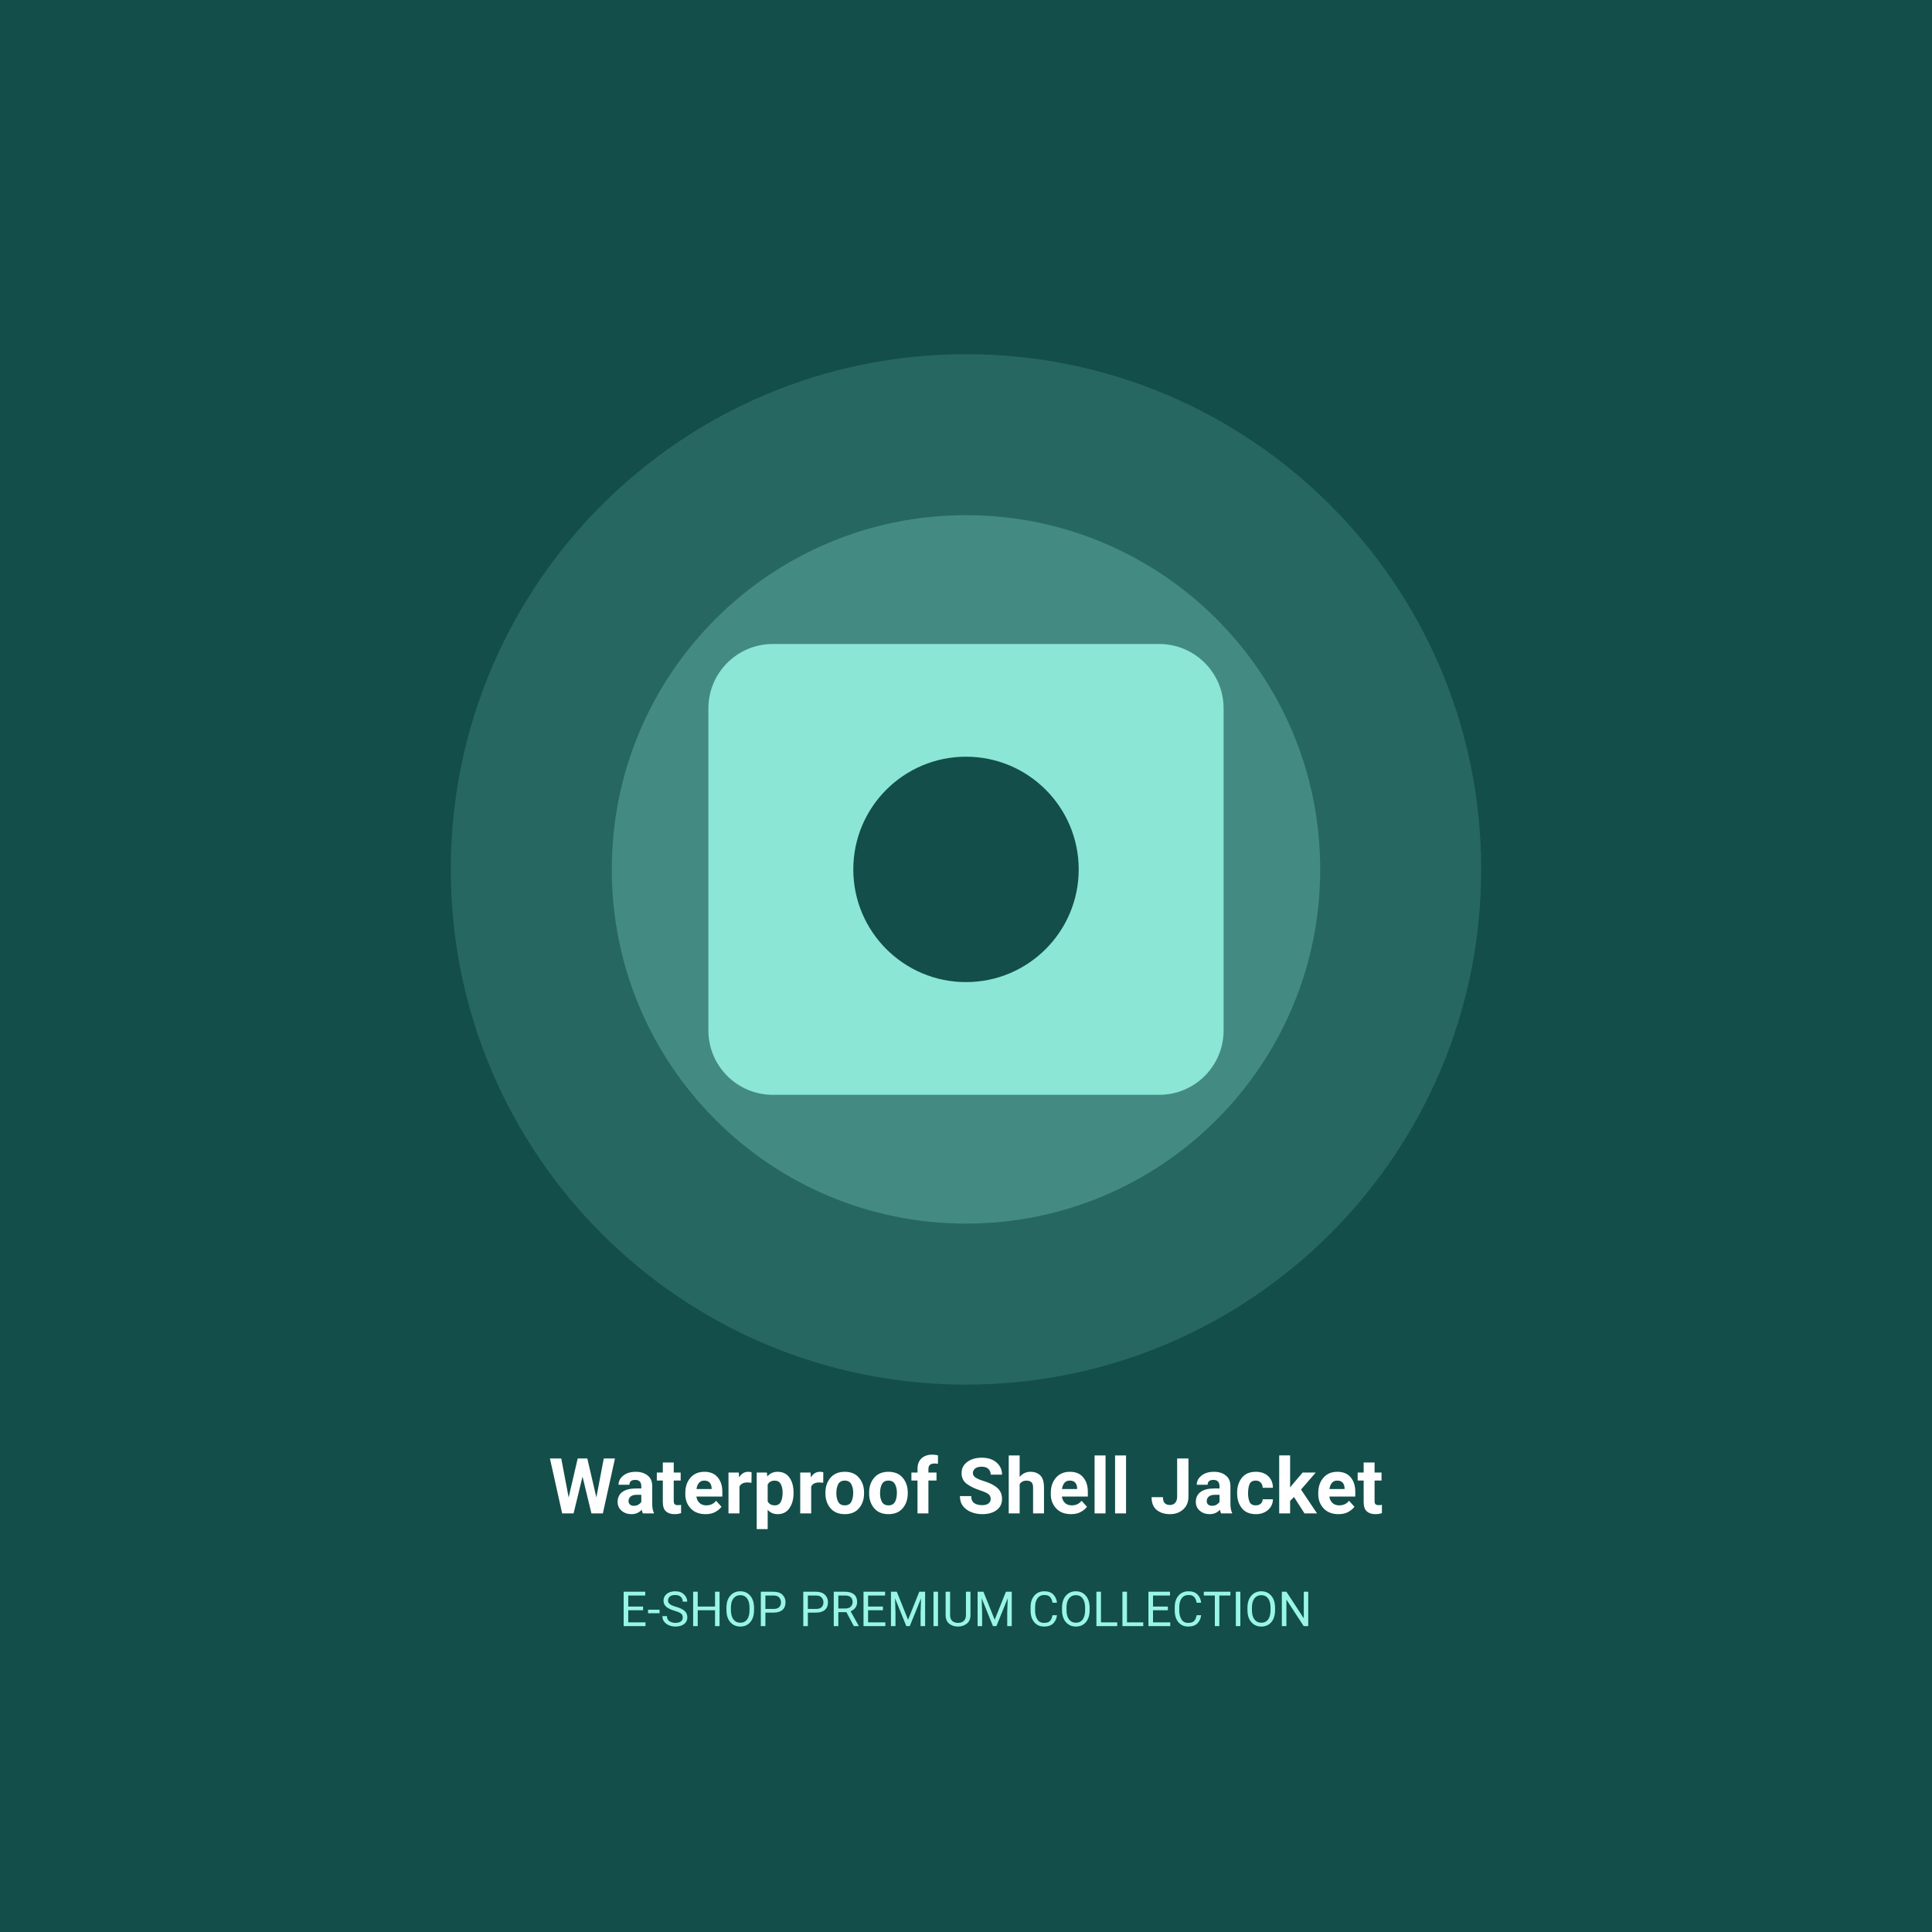
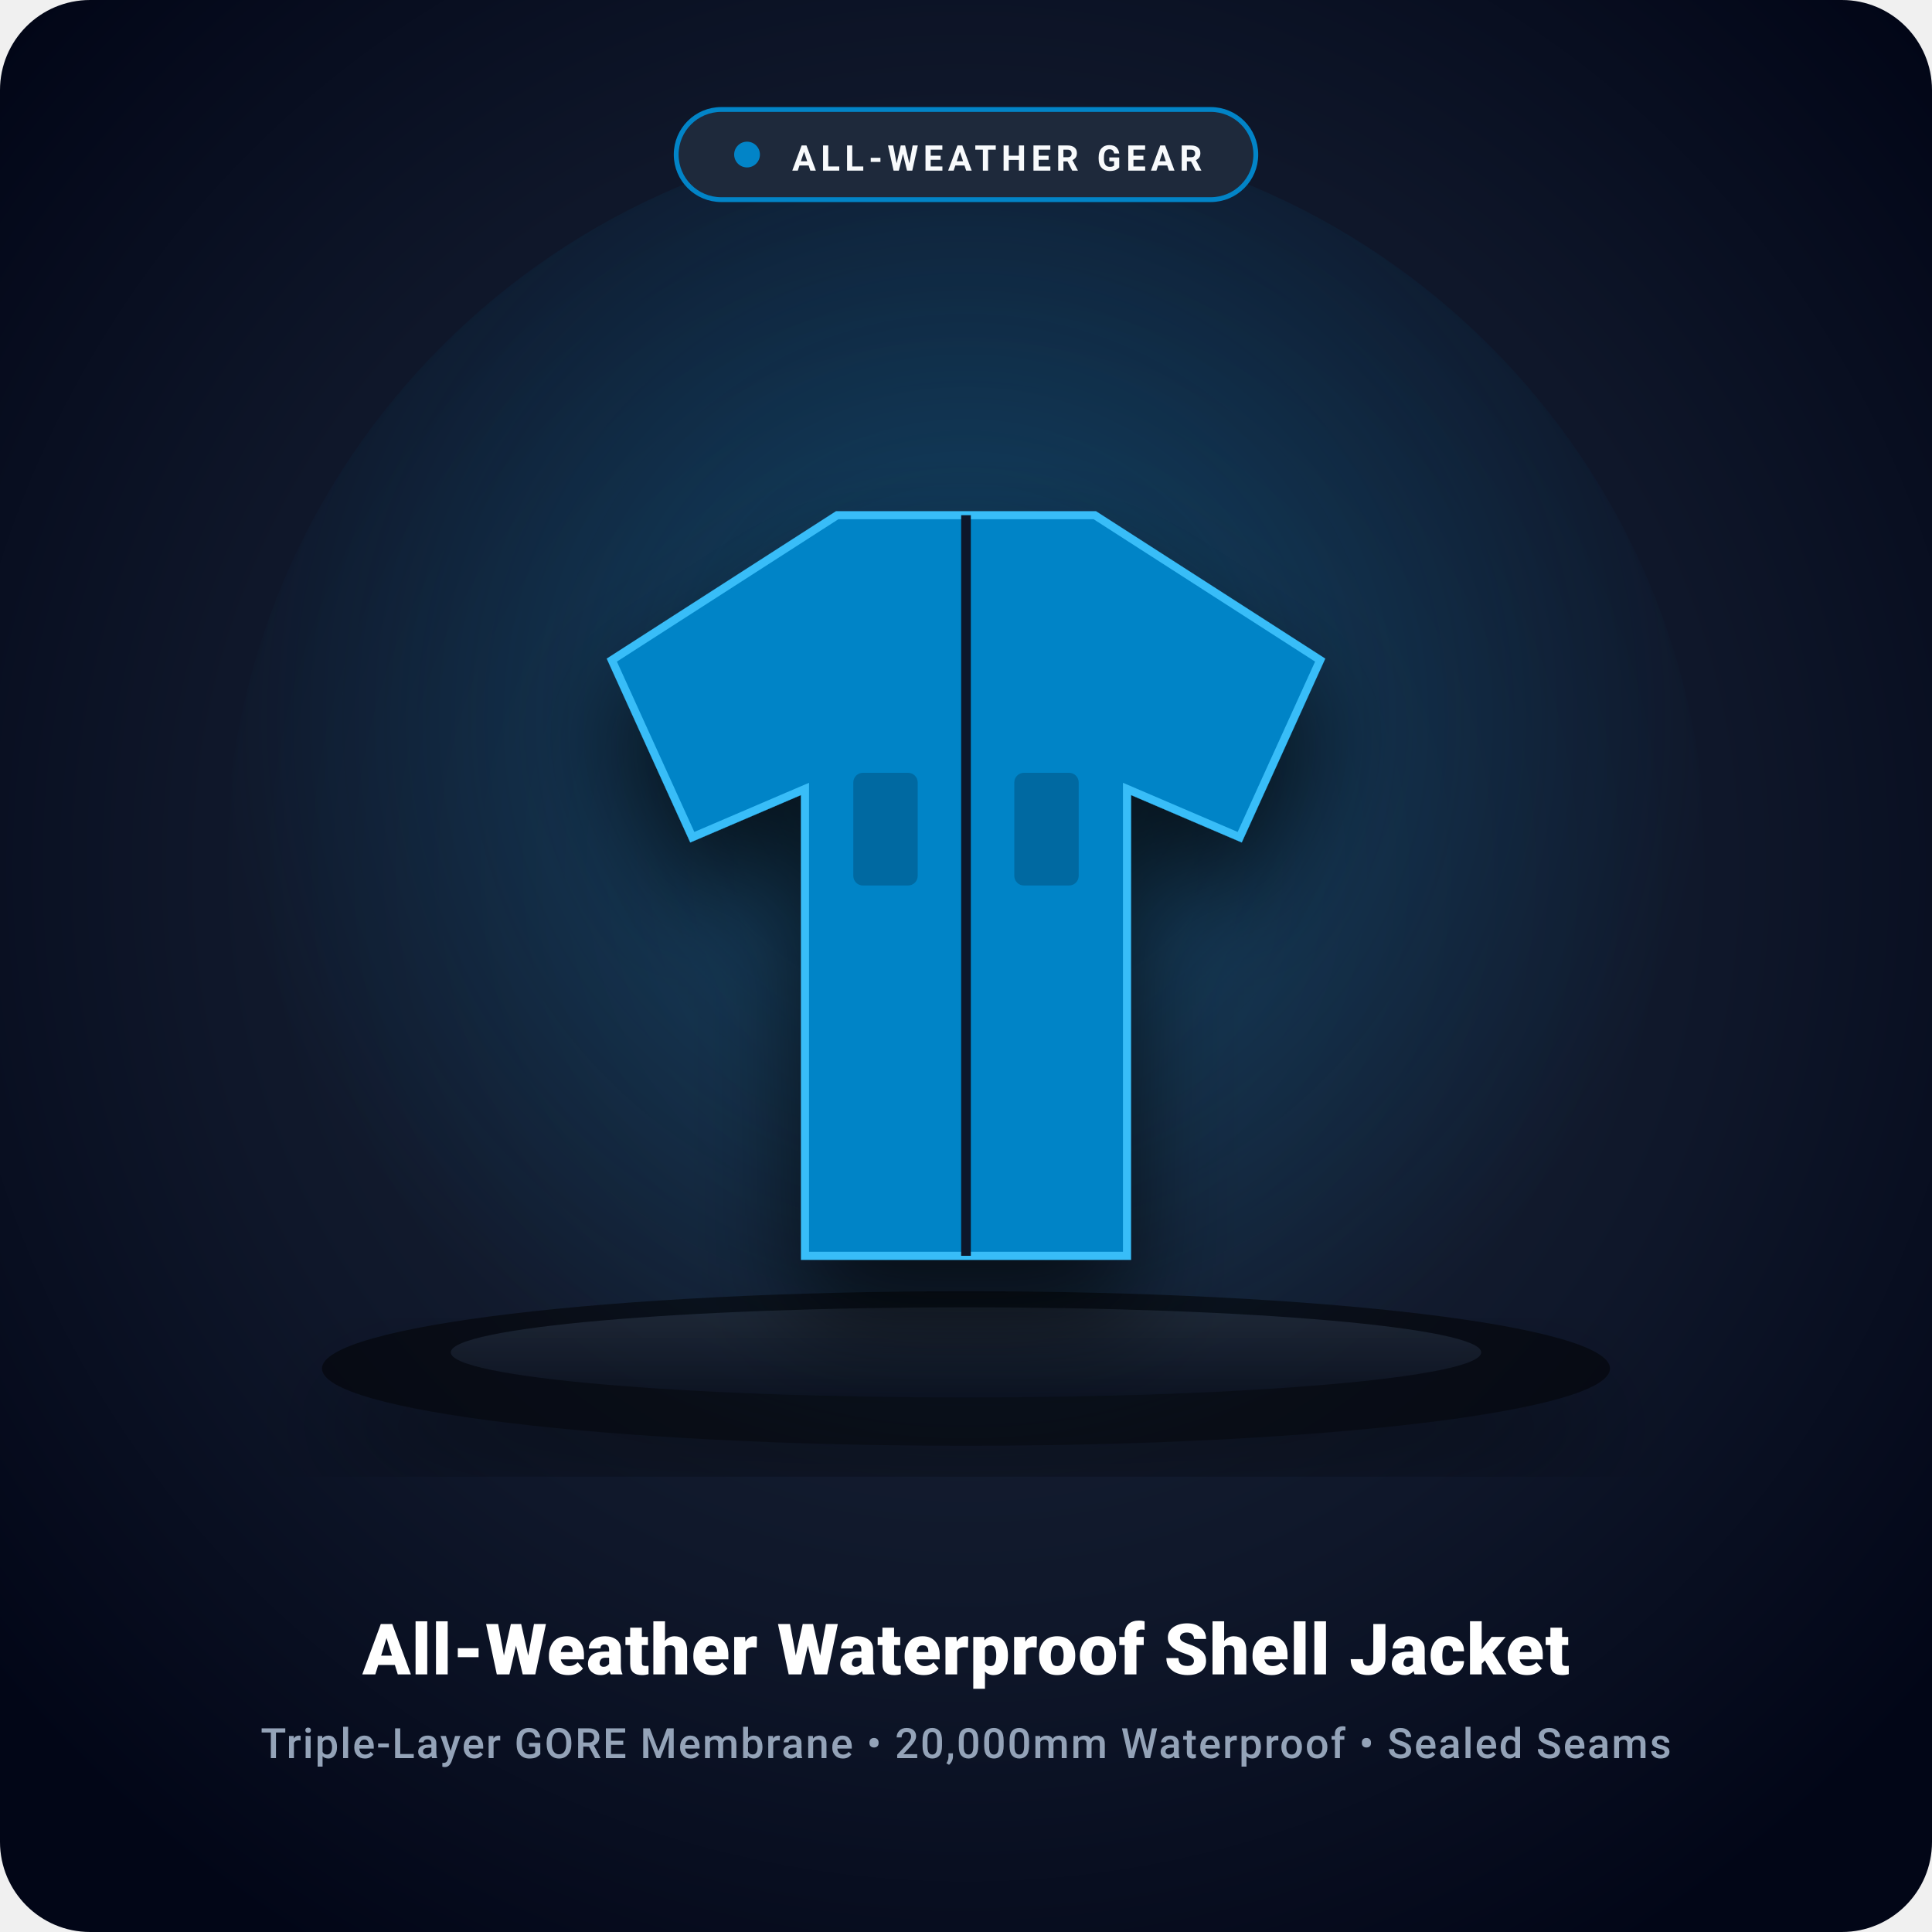
<svg xmlns="http://www.w3.org/2000/svg" viewBox="0 0 600 600" width="100%" height="100%">
-   <rect width="600" height="600" fill="#134e4a" />
-   <circle cx="300" cy="270" r="160" fill="#99f6e4" opacity="0.15" />
-   <circle cx="300" cy="270" r="110" fill="#99f6e4" opacity="0.25" />
-   <rect x="220" y="200" width="160" height="140" rx="20" fill="#99f6e4" opacity="0.85" />
-   <circle cx="300" cy="270" r="35" fill="#134e4a" />
-   <text x="300" y="470" font-family="-apple-system, BlinkMacSystemFont, 'Segoe UI', Roboto, sans-serif" font-size="24" font-weight="700" fill="#ffffff" text-anchor="middle">Waterproof Shell Jacket</text>
-   <text x="300" y="505" font-family="-apple-system, BlinkMacSystemFont, 'Segoe UI', Roboto, sans-serif" font-size="15" fill="#99f6e4" text-anchor="middle">E-SHOP PREMIUM COLLECTION</text>
+   <defs>
+     <radialGradient id="bgGlow" cx="50%" cy="45%" r="65%">
+       <stop offset="0%" stop-color="#1e293b" />
+       <stop offset="60%" stop-color="#0f172a" />
+       <stop offset="100%" stop-color="#020617" />
+     </radialGradient>
+     <radialGradient id="spotlight" cx="50%" cy="40%" r="50%">
+       <stop offset="0%" stop-color="#0284c7" stop-opacity="0.35" />
+       <stop offset="100%" stop-color="#0284c7" stop-opacity="0" />
+     </radialGradient>
+     <linearGradient id="podiumGrad" x1="0%" y1="0%" x2="0%" y2="100%">
+       <stop offset="0%" stop-color="#334155" stop-opacity="0.8" />
+       <stop offset="100%" stop-color="#0f172a" stop-opacity="0.9" />
+     </linearGradient>
+     <filter id="dropShadow" x="-20%" y="-20%" width="140%" height="140%">
+       <feDropShadow dx="0" dy="18" stdDeviation="16" flood-color="#000000" flood-opacity="0.65" />
+     </filter>
+     <filter id="softGlow" x="-20%" y="-20%" width="140%" height="140%">
+       <feGaussianBlur stdDeviation="8" result="blur" />
+       <feComposite in="SourceGraphic" in2="blur" operator="over" />
+     </filter>
+   </defs>
+   <rect width="600" height="600" fill="url(#bgGlow)" rx="28" />
+   <circle cx="300" cy="270" r="230" fill="url(#spotlight)" />
+   <ellipse cx="300" cy="425" rx="200" ry="24" fill="#000000" opacity="0.5" filter="url(#dropShadow)" />
+   <ellipse cx="300" cy="420" rx="160" ry="14" fill="url(#podiumGrad)" opacity="0.6" />
+   <g transform="translate(300, 48)">
+     <rect x="-90" y="-14" width="180" height="28" rx="14" fill="#1e293b" stroke="#0284c7" stroke-width="1.5" />
+     <circle cx="-68" cy="0" r="4" fill="#0284c7" />
+     <text x="-54" y="5" font-family="-apple-system, BlinkMacSystemFont, 'Segoe UI', Roboto, sans-serif" font-size="11" font-weight="700" fill="#f8fafc" letter-spacing="1.5">ALL-WEATHER GEAR</text>
+   </g>
+   <g id="productArtwork" filter="url(#dropShadow)">
+     <g transform="translate(170, 130)">
+       <path d="M 90,30 L 170,30 L 240,75 L 215,130 L 180,115 L 180,260 L 80,260 L 80,115 L 45,130 L 20,75 Z" fill="#0284c7" stroke="#38bdf8" stroke-width="2.5" />
+       <line x1="130" y1="30" x2="130" y2="260" stroke="#0f172a" stroke-width="3" />
+       <rect x="95" y="110" width="20" height="35" rx="3" fill="#0369a1" />
+       <rect x="145" y="110" width="20" height="35" rx="3" fill="#0369a1" />
+     </g>
+   </g>
+   <g transform="translate(300, 520)">
+     <text x="0" y="0" font-family="-apple-system, BlinkMacSystemFont, 'Segoe UI', Roboto, sans-serif" font-size="22" font-weight="800" fill="#ffffff" text-anchor="middle" letter-spacing="0.3">All-Weather Waterproof Shell Jacket</text>
+     <text x="0" y="26" font-family="-apple-system, BlinkMacSystemFont, 'Segoe UI', Roboto, sans-serif" font-size="13" font-weight="500" fill="#94a3b8" text-anchor="middle" letter-spacing="0.5">Triple-Layer GORE Membrane • 20,000mm Waterproof • Sealed Seams</text>
+   </g>
</svg>
